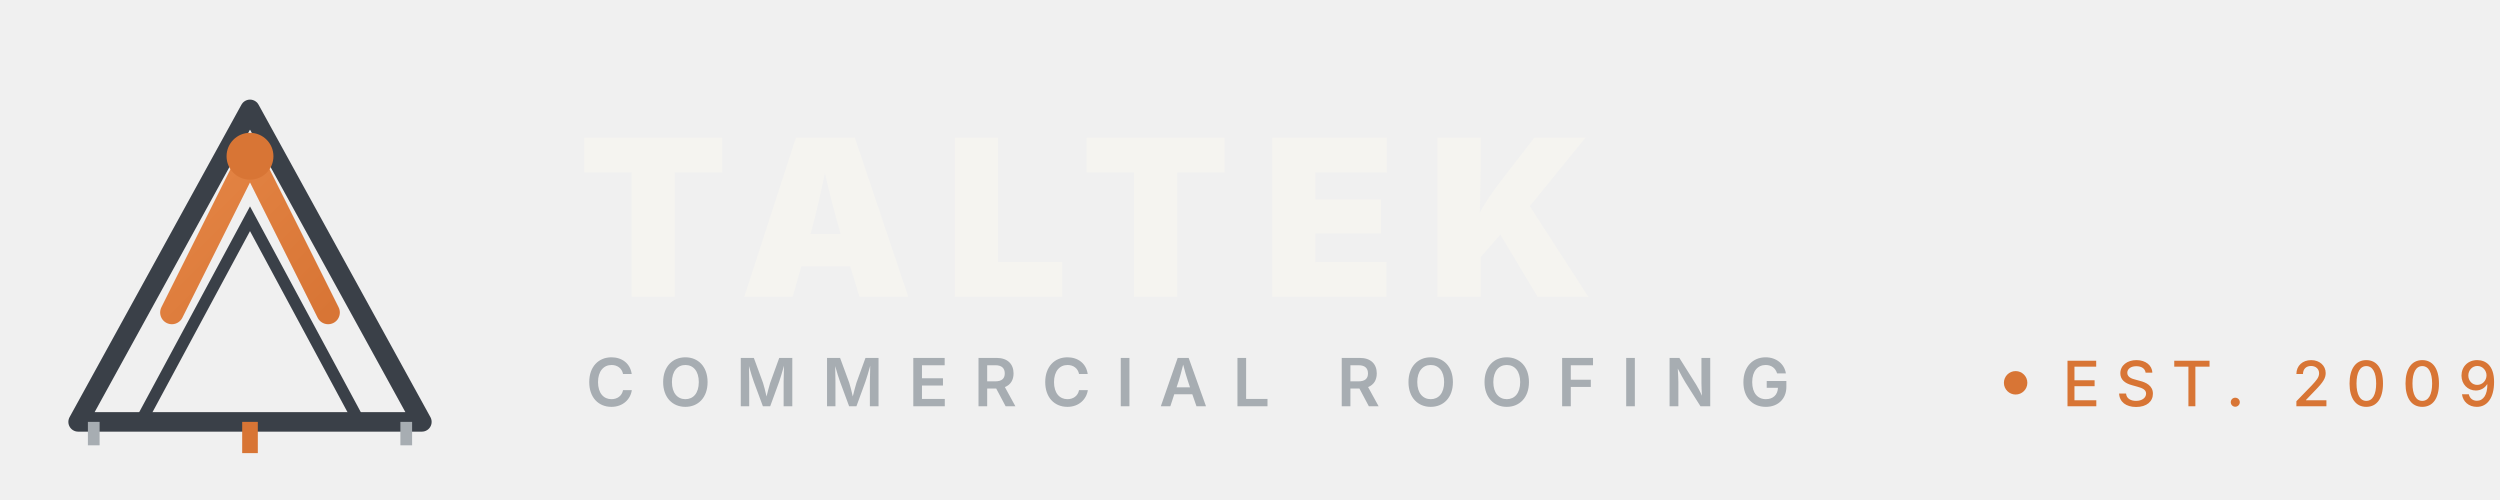
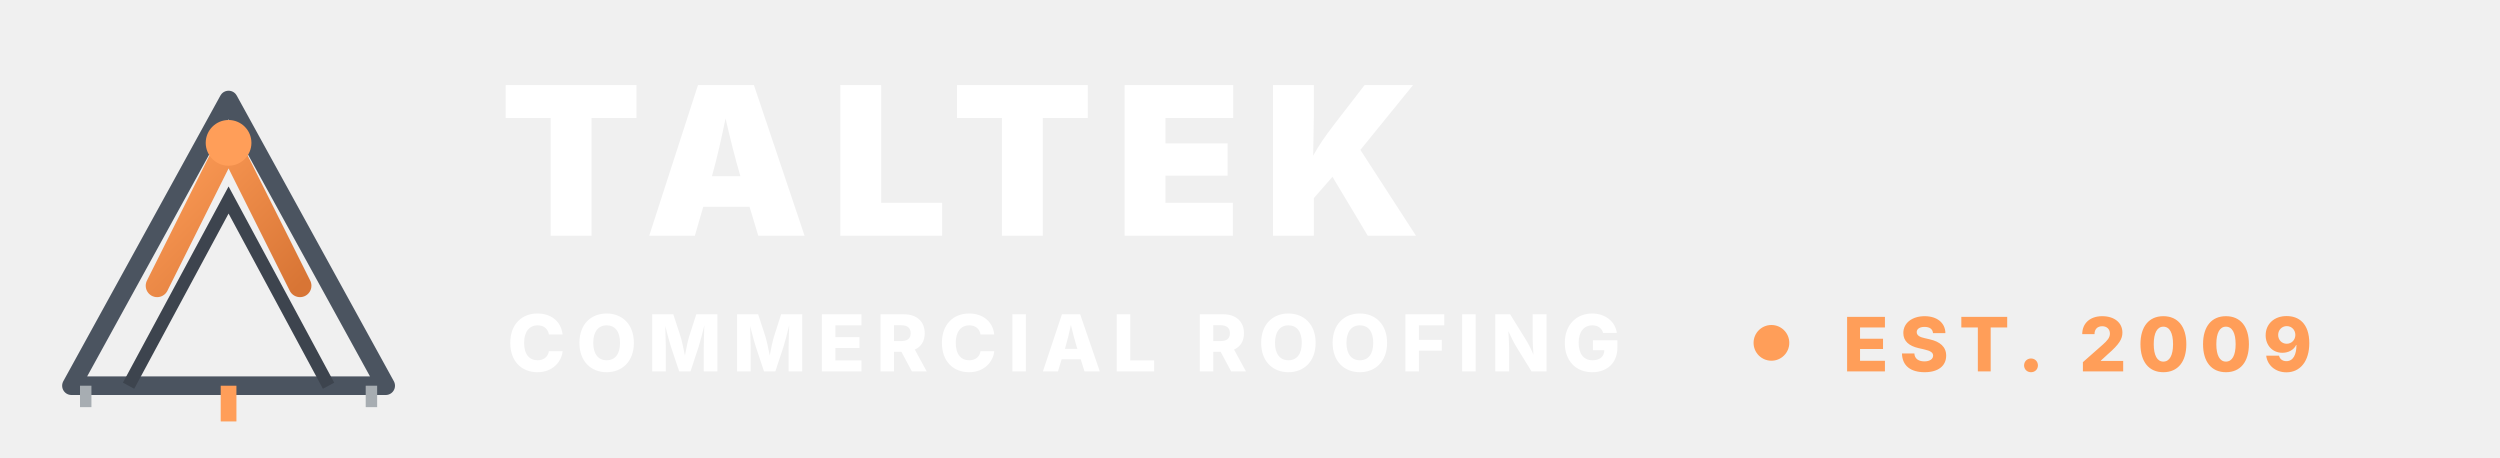
- <svg xmlns="http://www.w3.org/2000/svg" viewBox="0 0 320 64" fill="none" role="img" aria-label="TALTEK Commercial Roofing Logo">
+ <svg xmlns="http://www.w3.org/2000/svg" viewBox="0 0 350 64" fill="none" role="img" aria-label="TALTEK Commercial Roofing Logo">
  <defs>
    <linearGradient id="taltekOrange" x1="0%" y1="0%" x2="100%" y2="100%">
-       <stop offset="0%" stop-color="#E58646" />
+       <stop offset="0%" stop-color="#FF9E59" />
      <stop offset="100%" stop-color="#D87535" />
-     </linearGradient>
-     <linearGradient id="steelGrad" x1="0%" y1="0%" x2="100%" y2="100%">
-       <stop offset="0%" stop-color="#F5F4F0" />
-       <stop offset="100%" stop-color="#A7ADB2" />
    </linearGradient>
  </defs>
  <g transform="translate(6, 6)">
-     <path d="M 4 48 L 26 8 L 48 48 Z" stroke="#3A4048" stroke-width="2.5" fill="none" stroke-linejoin="round" />
-     <path d="M 12 48 L 26 22 L 40 48" stroke="#3A4048" stroke-width="1.5" fill="none" />
-     <path d="M 16 34 L 26 14 L 36 34" stroke="url(#taltekOrange)" stroke-width="3" stroke-linecap="round" stroke-linejoin="round" />
-     <circle cx="26" cy="14" r="3" fill="#D87535" />
-     <line x1="0" y1="48" x2="52" y2="48" stroke="url(#taltekOrange)" stroke-width="2.5" stroke-linecap="square" />
-     <line x1="26" y1="48" x2="26" y2="52" stroke="#D87535" stroke-width="2" />
-     <line x1="6" y1="48" x2="6" y2="51" stroke="#A7ADB2" stroke-width="1.5" />
-     <line x1="46" y1="48" x2="46" y2="51" stroke="#A7ADB2" stroke-width="1.5" />
+     <path d="M 4 48 L 26 8 L 48 48 Z" stroke="#4B5460" stroke-width="2.6" fill="none" stroke-linejoin="round" />
+     <path d="M 12 48 L 26 22 L 40 48" stroke="#3D444E" stroke-width="1.8" fill="none" />
+     <path d="M 16 34 L 26 14 L 36 34" stroke="url(#taltekOrange)" stroke-width="3.2" stroke-linecap="round" stroke-linejoin="round" />
+     <circle cx="26" cy="14" r="3.2" fill="#FF9E59" />
+     <line x1="0" y1="48" x2="52" y2="48" stroke="url(#taltekOrange)" stroke-width="2.8" stroke-linecap="square" />
+     <line x1="26" y1="48" x2="26" y2="53" stroke="#FF9E59" stroke-width="2.2" />
+     <line x1="6" y1="48" x2="6" y2="51" stroke="#A7ADB2" stroke-width="1.6" />
+     <line x1="46" y1="48" x2="46" y2="51" stroke="#A7ADB2" stroke-width="1.6" />
  </g>
-   <text x="74" y="38" font-family="'Inter', 'Manrope', 'Segoe UI', -apple-system, sans-serif" font-weight="900" font-size="28" letter-spacing="4" fill="#F5F4F0">TALTEK</text>
-   <text x="75" y="52" font-family="'Inter', 'Manrope', 'Segoe UI', -apple-system, sans-serif" font-weight="600" font-size="8.5" letter-spacing="3.2" fill="#A7ADB2">COMMERCIAL ROOFING</text>
-   <circle cx="258" cy="49" r="1.5" fill="#D87535" />
-   <text x="264" y="52" font-family="'Inter', sans-serif" font-weight="500" font-size="8" letter-spacing="2" fill="#D87535">EST. 2009</text>
+   <text x="70" y="33" font-family="'Inter', 'Manrope', 'Segoe UI', system-ui, -apple-system, sans-serif" font-weight="900" font-size="29" letter-spacing="3" fill="#FFFFFF">TALTEK</text>
+   <text x="71" y="52" font-family="'Inter', 'Manrope', 'Segoe UI', system-ui, -apple-system, sans-serif" font-weight="800" font-size="11" letter-spacing="1.5" fill="#FFFFFF">COMMERCIAL ROOFING</text>
+   <circle cx="248" cy="48" r="2.5" fill="#FF9E59" />
+   <text x="258" y="52" font-family="'Inter', 'Manrope', 'Segoe UI', system-ui, -apple-system, sans-serif" font-weight="800" font-size="10.5" letter-spacing="1.5" fill="#FF9E59">EST. 2009</text>
</svg>
